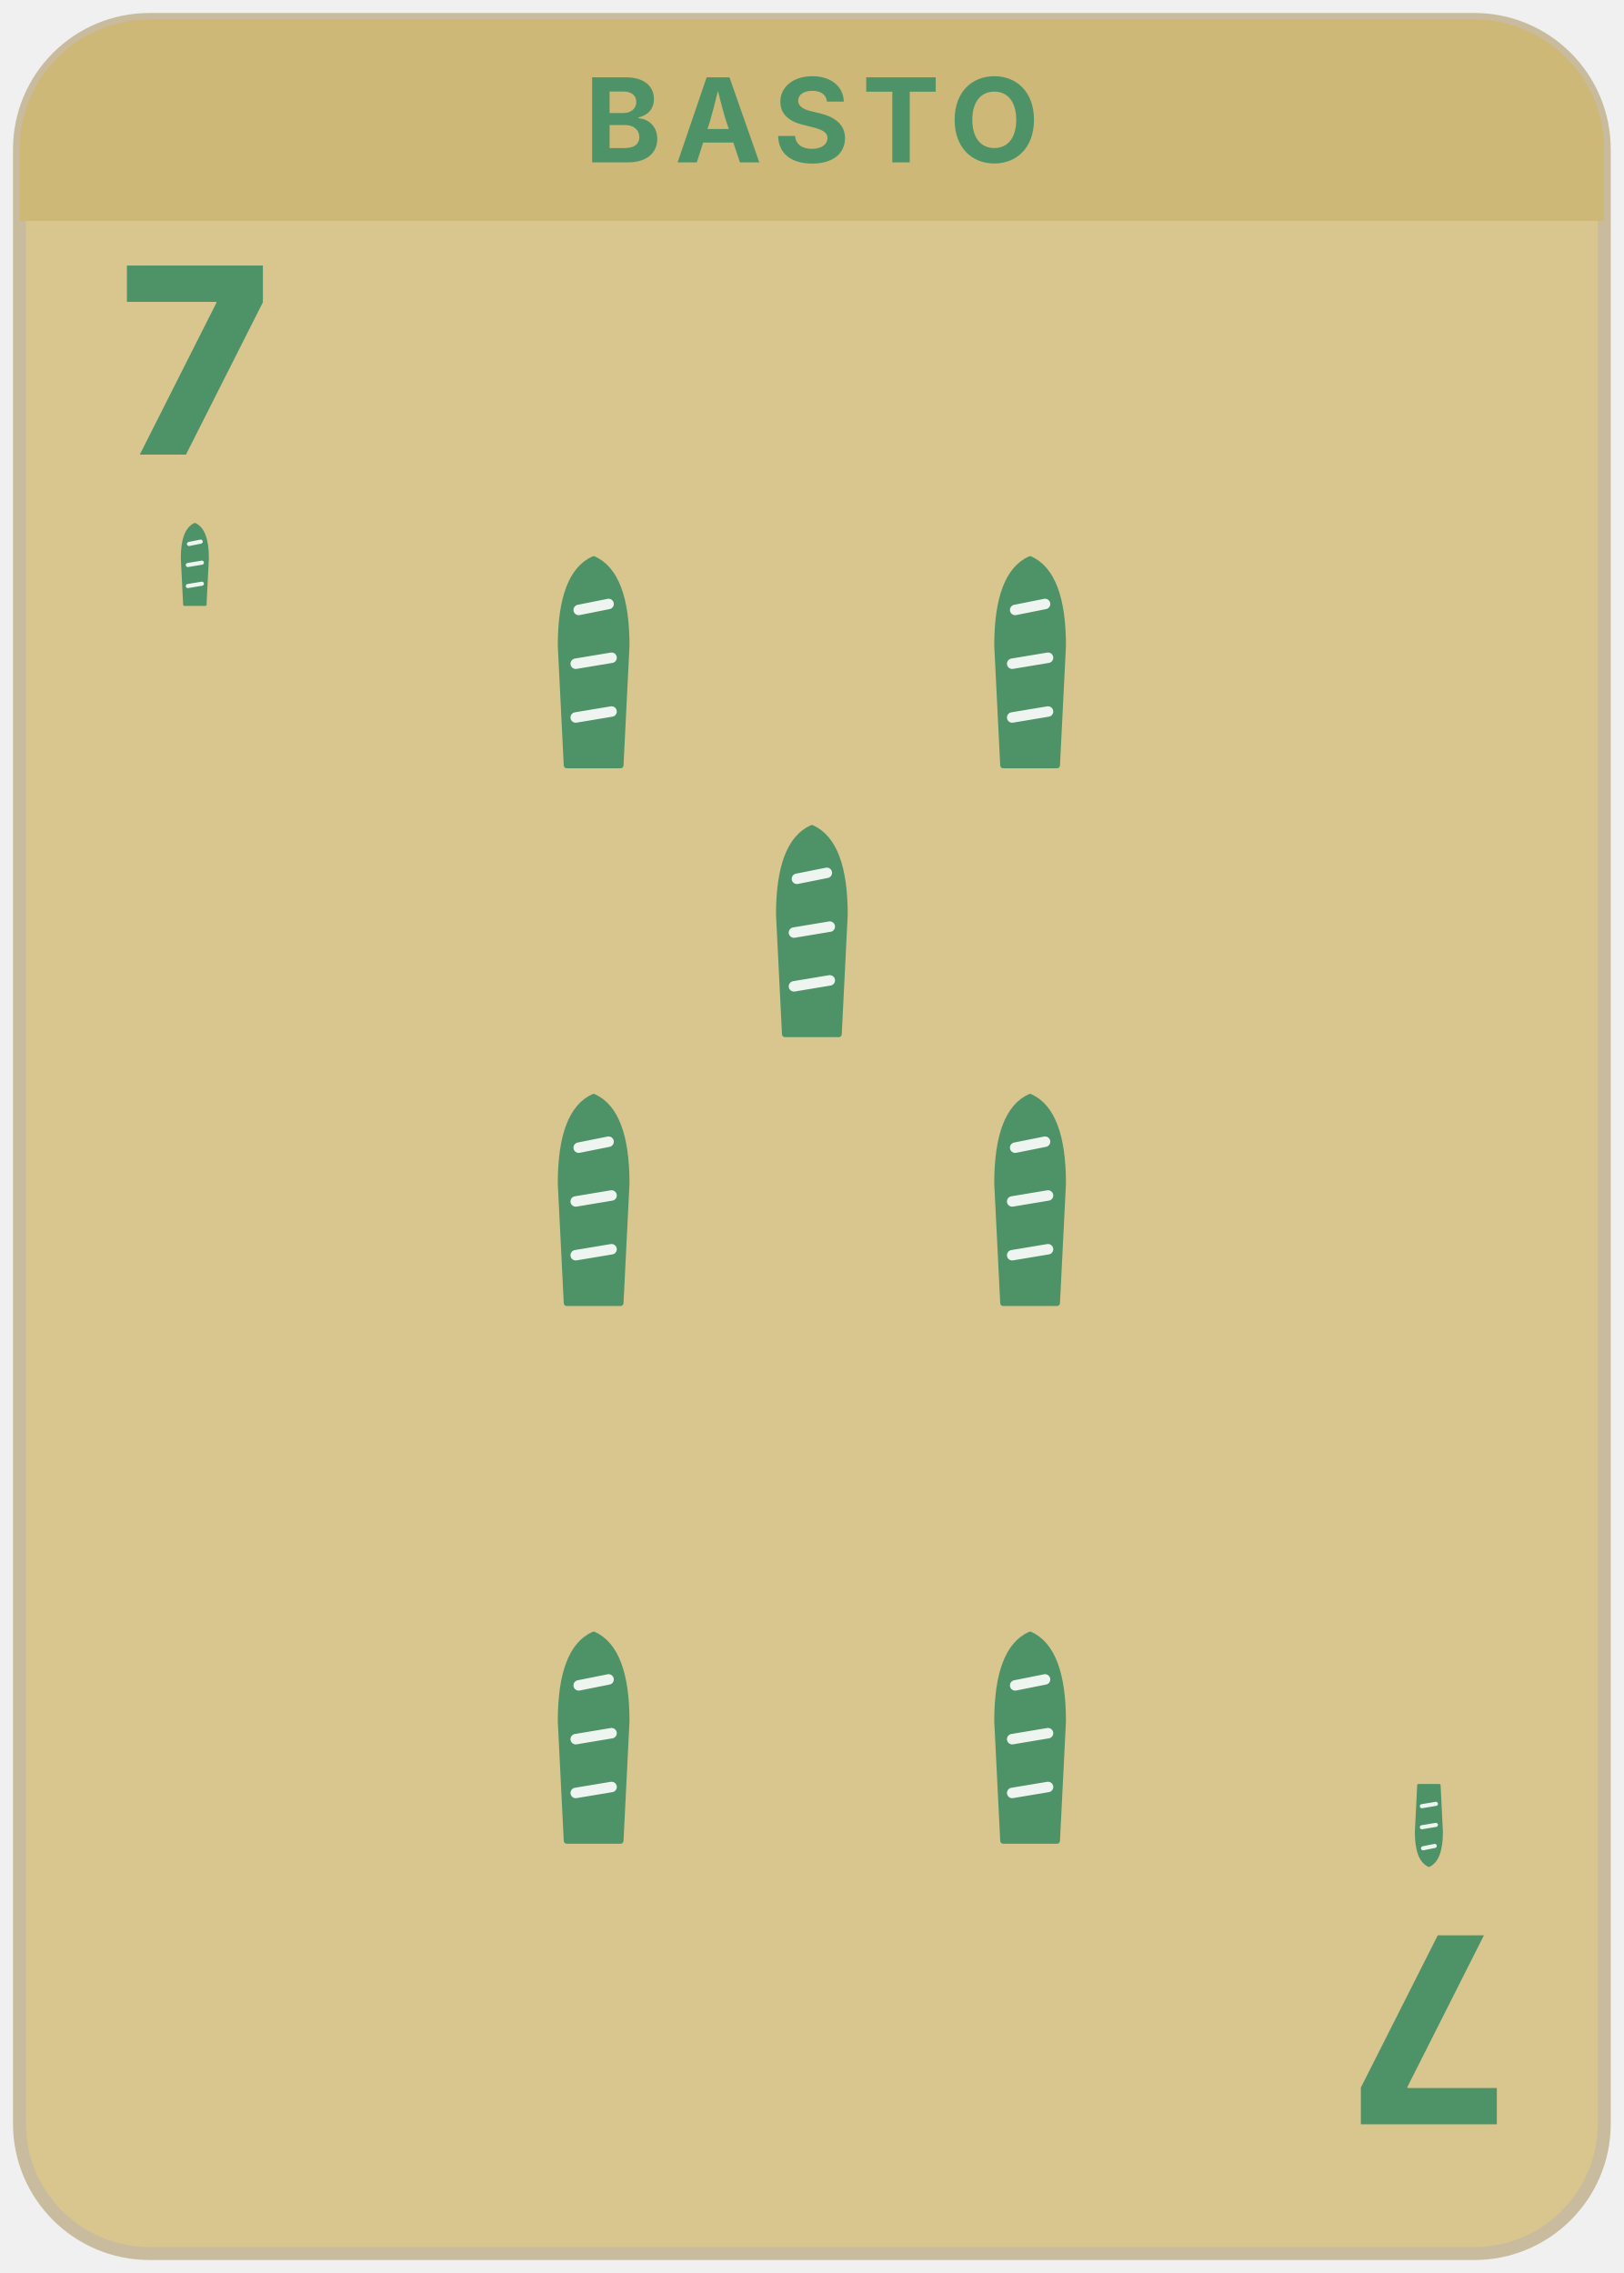
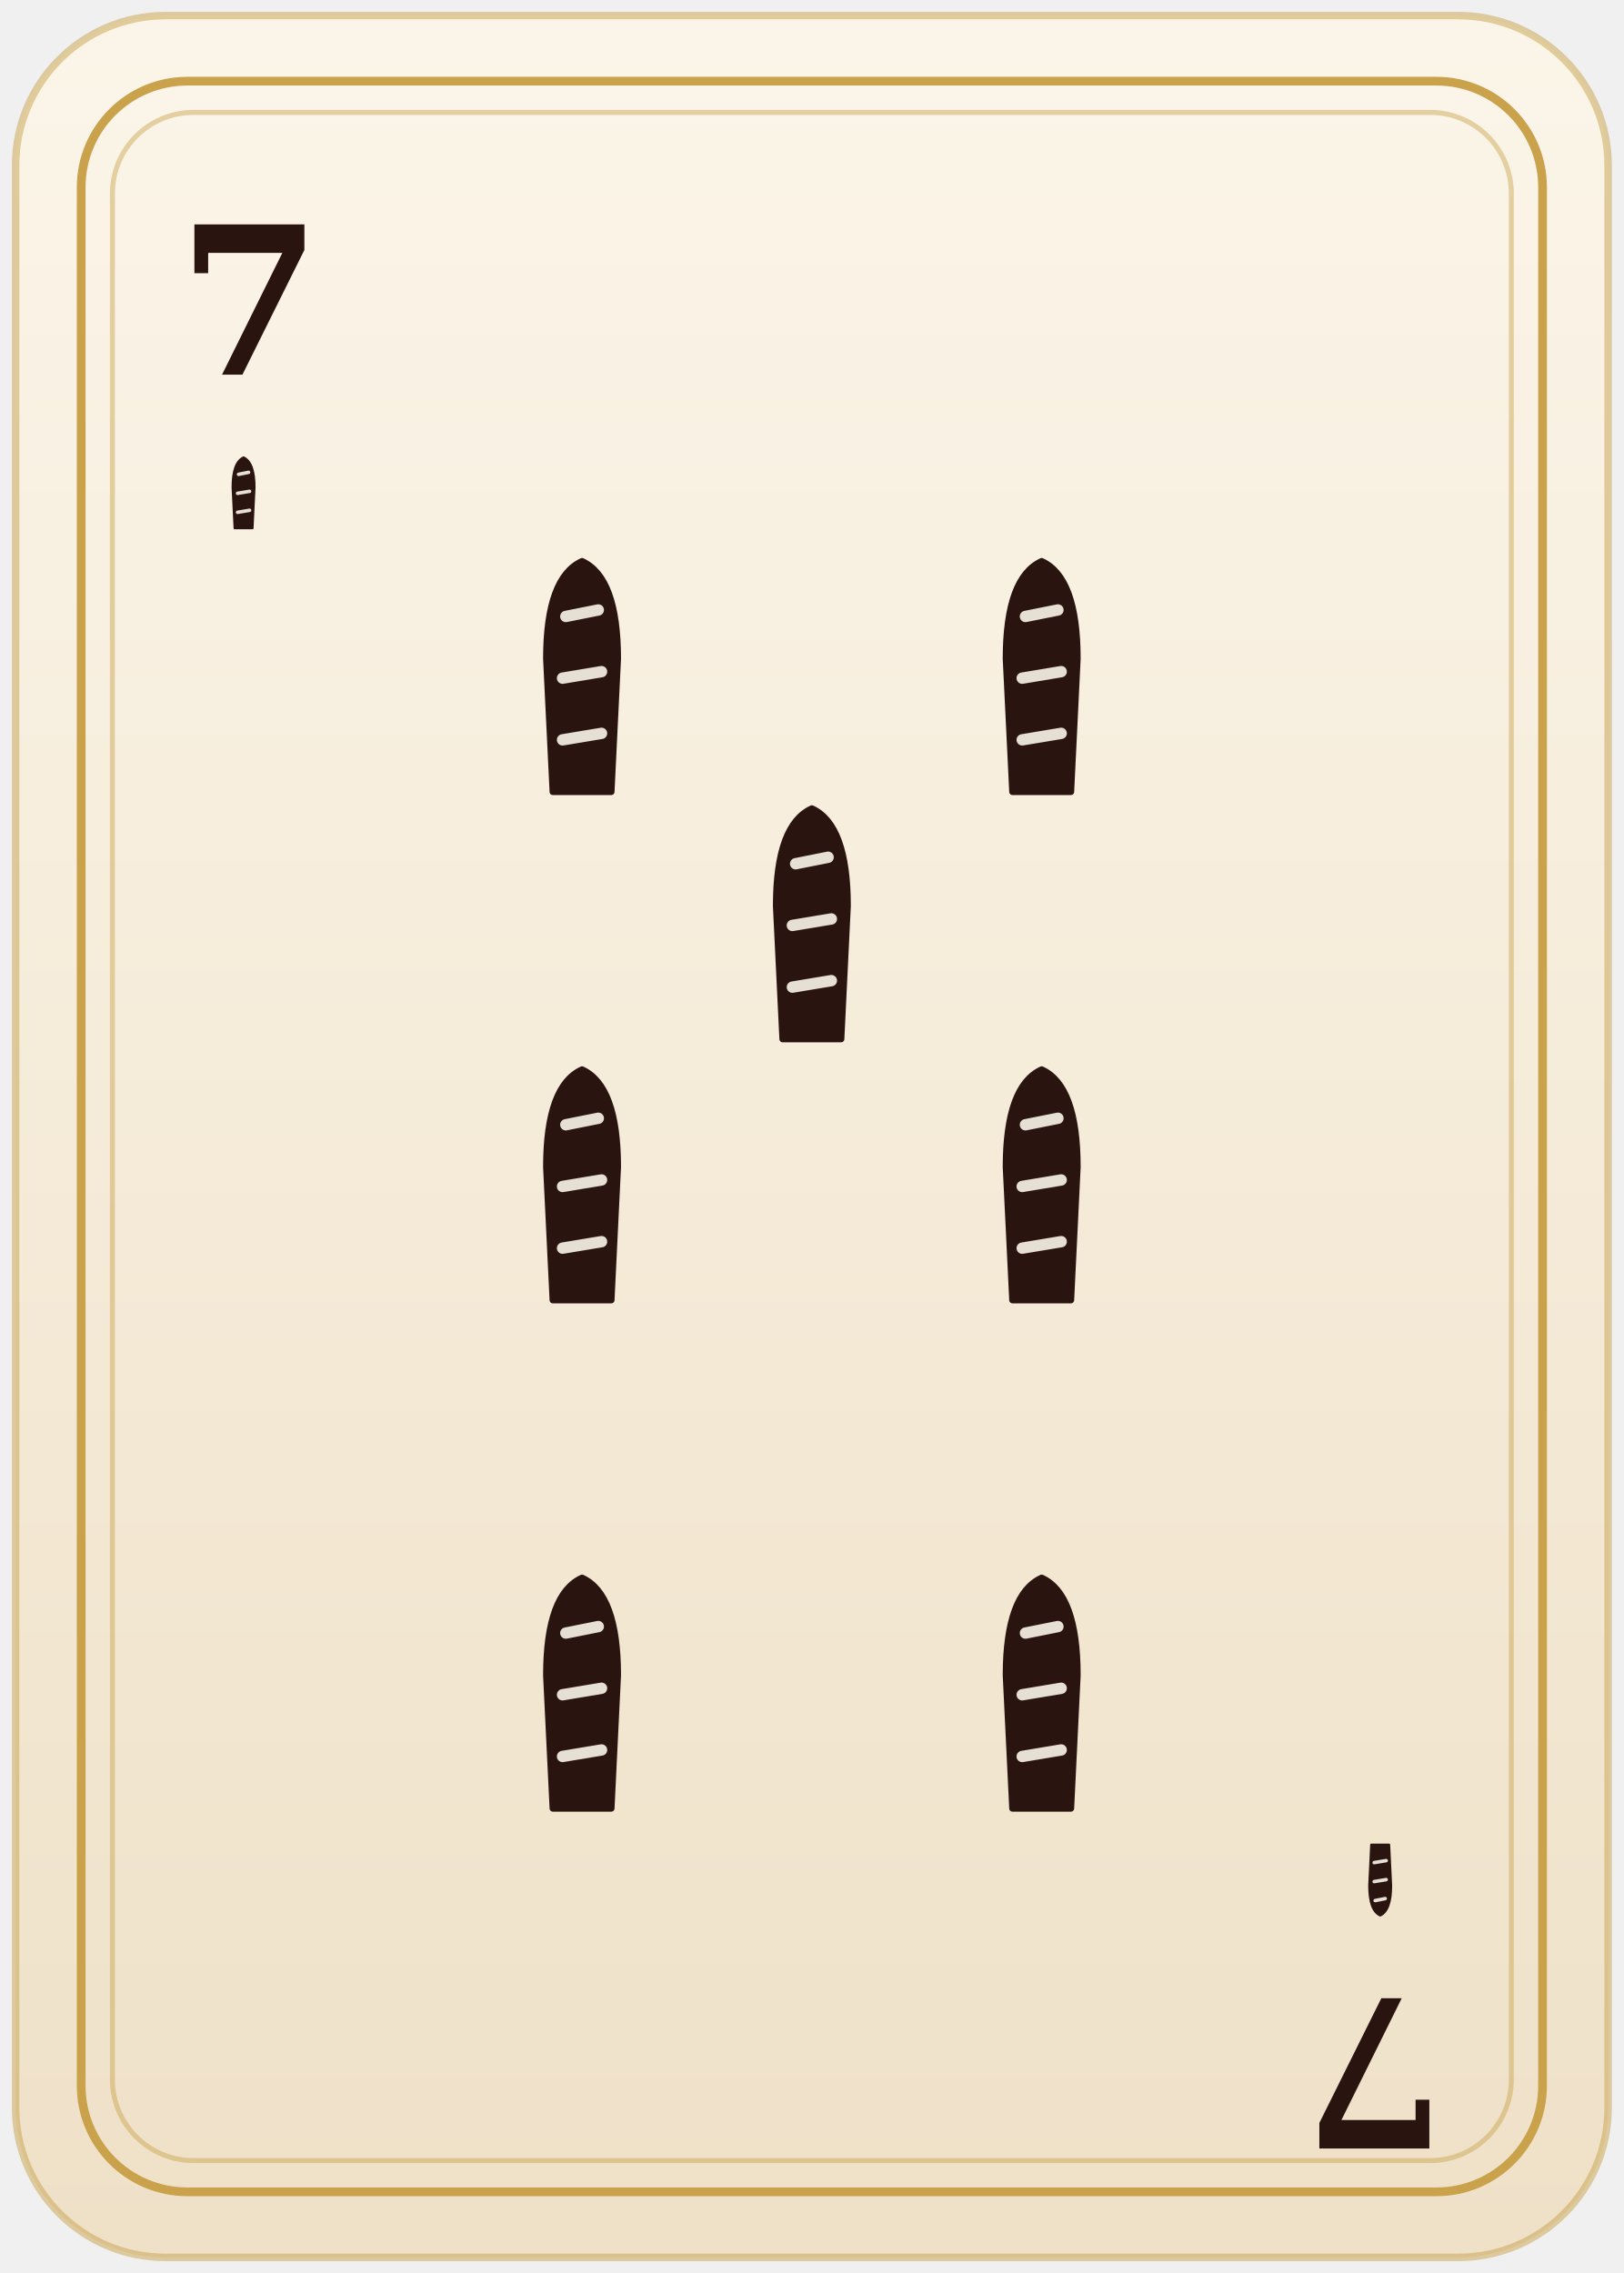
- <svg xmlns="http://www.w3.org/2000/svg" viewBox="0 0 250 350" width="250" height="350">
-   <rect x="3" y="3" width="244" height="344" rx="20" fill="#D9C58E" stroke="#C9BC9E" stroke-width="2" />
-   <path d="M3,23 A20,20 0 0 1 23,3 L227,3 A20,20 0 0 1 247,23 L247,34 L3,34 Z" fill="#CDB877" />
-   <text x="125.0" y="25" font-family="Inter,Helvetica,Arial,sans-serif" font-size="18" font-weight="700" letter-spacing="2" fill="#4E9367" text-anchor="middle">BASTO</text>
-   <g transform="translate(30,70) rotate(0)">
-     <text x="0" y="0" font-family="Inter,Helvetica,Arial,sans-serif" font-size="40" font-weight="800" fill="#4E9367" text-anchor="middle">7</text>
-     <g transform="translate(-9,8) scale(0.18)">
-       <path d="M41,84 L39,44 Q39,20 50,15 Q61,20 61,44 L59,84 Z" fill="#4E9367" stroke="#4E9367" stroke-width="2" stroke-linejoin="round" />
-       <g stroke="#FFFFFF" stroke-width="3.5" stroke-linecap="round" opacity="0.9">
-         <line x1="45" y1="32" x2="55" y2="30" />
+ <svg xmlns="http://www.w3.org/2000/svg" viewBox="0 0 260 364" width="260" height="364">
+   <defs>
+     <linearGradient id="bg" x1="0" y1="0" x2="0" y2="1">
+       <stop offset="0%" stop-color="#FBF5E9" />
+       <stop offset="100%" stop-color="#EFE1C8" />
+     </linearGradient>
+   </defs>
+   <rect x="2.5" y="2.5" width="255" height="359" rx="24" fill="url(#bg)" />
+   <rect x="13" y="13" width="234" height="338" rx="17" fill="none" stroke="#C9A24B" stroke-width="1.4" />
+   <rect x="18" y="18" width="224" height="328" rx="13" fill="none" stroke="#C9A24B" stroke-opacity="0.45" stroke-width="0.8" />
+   <rect x="2.5" y="2.5" width="255" height="359" rx="24" fill="none" stroke="#C9A24B" stroke-opacity="0.5" stroke-width="1.2" />
+   <g transform="translate(40,60) rotate(0)">
+     <text x="0" y="0" font-family="'Bodoni Moda','DejaVu Serif',serif" font-size="33" font-weight="600" fill="#2A1410" text-anchor="middle">7</text>
+     <g transform="translate(-9,11) scale(0.16)">
+       <path d="M41,85 L39,44 Q39,19 50,14 Q61,19 61,44 L59,85 Z" fill="#2A1410" stroke="#2A1410" stroke-width="2" stroke-linejoin="round" />
+       <g stroke="#FBF5E9" stroke-width="3.5" stroke-linecap="round" opacity="0.9">
+         <line x1="45" y1="31" x2="55" y2="29" />
        <line x1="44" y1="50" x2="56" y2="48" />
-         <line x1="44" y1="68" x2="56" y2="66" />
+         <line x1="44" y1="69" x2="56" y2="67" />
      </g>
    </g>
  </g>
-   <g transform="translate(220,298) rotate(180)">
-     <text x="0" y="0" font-family="Inter,Helvetica,Arial,sans-serif" font-size="40" font-weight="800" fill="#4E9367" text-anchor="middle">7</text>
-     <g transform="translate(-9,8) scale(0.18)">
-       <path d="M41,84 L39,44 Q39,20 50,15 Q61,20 61,44 L59,84 Z" fill="#4E9367" stroke="#4E9367" stroke-width="2" stroke-linejoin="round" />
-       <g stroke="#FFFFFF" stroke-width="3.5" stroke-linecap="round" opacity="0.9">
-         <line x1="45" y1="32" x2="55" y2="30" />
+   <g transform="translate(220,320) rotate(180)">
+     <text x="0" y="0" font-family="'Bodoni Moda','DejaVu Serif',serif" font-size="33" font-weight="600" fill="#2A1410" text-anchor="middle">7</text>
+     <g transform="translate(-9,11) scale(0.16)">
+       <path d="M41,85 L39,44 Q39,19 50,14 Q61,19 61,44 L59,85 Z" fill="#2A1410" stroke="#2A1410" stroke-width="2" stroke-linejoin="round" />
+       <g stroke="#FBF5E9" stroke-width="3.5" stroke-linecap="round" opacity="0.9">
+         <line x1="45" y1="31" x2="55" y2="29" />
        <line x1="44" y1="50" x2="56" y2="48" />
-         <line x1="44" y1="68" x2="56" y2="66" />
+         <line x1="44" y1="69" x2="56" y2="67" />
      </g>
    </g>
  </g>
-   <g transform="translate(68.4,79.2) scale(0.46)">
-     <path d="M41,84 L39,44 Q39,20 50,15 Q61,20 61,44 L59,84 Z" fill="#4E9367" stroke="#4E9367" stroke-width="2" stroke-linejoin="round" />
-     <g stroke="#FFFFFF" stroke-width="3.5" stroke-linecap="round" opacity="0.9">
-       <line x1="45" y1="32" x2="55" y2="30" />
+   <g transform="translate(67.2,82.6) scale(0.52)">
+     <path d="M41,85 L39,44 Q39,19 50,14 Q61,19 61,44 L59,85 Z" fill="#2A1410" stroke="#2A1410" stroke-width="2" stroke-linejoin="round" />
+     <g stroke="#FBF5E9" stroke-width="3.5" stroke-linecap="round" opacity="0.9">
+       <line x1="45" y1="31" x2="55" y2="29" />
      <line x1="44" y1="50" x2="56" y2="48" />
-       <line x1="44" y1="68" x2="56" y2="66" />
+       <line x1="44" y1="69" x2="56" y2="67" />
    </g>
  </g>
-   <g transform="translate(135.6,79.2) scale(0.46)">
-     <path d="M41,84 L39,44 Q39,20 50,15 Q61,20 61,44 L59,84 Z" fill="#4E9367" stroke="#4E9367" stroke-width="2" stroke-linejoin="round" />
-     <g stroke="#FFFFFF" stroke-width="3.5" stroke-linecap="round" opacity="0.9">
-       <line x1="45" y1="32" x2="55" y2="30" />
+   <g transform="translate(140.8,82.6) scale(0.52)">
+     <path d="M41,85 L39,44 Q39,19 50,14 Q61,19 61,44 L59,85 Z" fill="#2A1410" stroke="#2A1410" stroke-width="2" stroke-linejoin="round" />
+     <g stroke="#FBF5E9" stroke-width="3.5" stroke-linecap="round" opacity="0.9">
+       <line x1="45" y1="31" x2="55" y2="29" />
      <line x1="44" y1="50" x2="56" y2="48" />
-       <line x1="44" y1="68" x2="56" y2="66" />
+       <line x1="44" y1="69" x2="56" y2="67" />
    </g>
  </g>
-   <g transform="translate(102.0,120.6) scale(0.46)">
-     <path d="M41,84 L39,44 Q39,20 50,15 Q61,20 61,44 L59,84 Z" fill="#4E9367" stroke="#4E9367" stroke-width="2" stroke-linejoin="round" />
-     <g stroke="#FFFFFF" stroke-width="3.5" stroke-linecap="round" opacity="0.9">
-       <line x1="45" y1="32" x2="55" y2="30" />
+   <g transform="translate(104.0,122.2) scale(0.52)">
+     <path d="M41,85 L39,44 Q39,19 50,14 Q61,19 61,44 L59,85 Z" fill="#2A1410" stroke="#2A1410" stroke-width="2" stroke-linejoin="round" />
+     <g stroke="#FBF5E9" stroke-width="3.5" stroke-linecap="round" opacity="0.9">
+       <line x1="45" y1="31" x2="55" y2="29" />
      <line x1="44" y1="50" x2="56" y2="48" />
-       <line x1="44" y1="68" x2="56" y2="66" />
+       <line x1="44" y1="69" x2="56" y2="67" />
    </g>
  </g>
-   <g transform="translate(68.4,162.0) scale(0.46)">
-     <path d="M41,84 L39,44 Q39,20 50,15 Q61,20 61,44 L59,84 Z" fill="#4E9367" stroke="#4E9367" stroke-width="2" stroke-linejoin="round" />
-     <g stroke="#FFFFFF" stroke-width="3.5" stroke-linecap="round" opacity="0.9">
-       <line x1="45" y1="32" x2="55" y2="30" />
+   <g transform="translate(67.2,164.0) scale(0.52)">
+     <path d="M41,85 L39,44 Q39,19 50,14 Q61,19 61,44 L59,85 Z" fill="#2A1410" stroke="#2A1410" stroke-width="2" stroke-linejoin="round" />
+     <g stroke="#FBF5E9" stroke-width="3.5" stroke-linecap="round" opacity="0.9">
+       <line x1="45" y1="31" x2="55" y2="29" />
      <line x1="44" y1="50" x2="56" y2="48" />
-       <line x1="44" y1="68" x2="56" y2="66" />
+       <line x1="44" y1="69" x2="56" y2="67" />
    </g>
  </g>
-   <g transform="translate(135.6,162.0) scale(0.46)">
-     <path d="M41,84 L39,44 Q39,20 50,15 Q61,20 61,44 L59,84 Z" fill="#4E9367" stroke="#4E9367" stroke-width="2" stroke-linejoin="round" />
-     <g stroke="#FFFFFF" stroke-width="3.5" stroke-linecap="round" opacity="0.9">
-       <line x1="45" y1="32" x2="55" y2="30" />
+   <g transform="translate(140.8,164.0) scale(0.52)">
+     <path d="M41,85 L39,44 Q39,19 50,14 Q61,19 61,44 L59,85 Z" fill="#2A1410" stroke="#2A1410" stroke-width="2" stroke-linejoin="round" />
+     <g stroke="#FBF5E9" stroke-width="3.5" stroke-linecap="round" opacity="0.9">
+       <line x1="45" y1="31" x2="55" y2="29" />
      <line x1="44" y1="50" x2="56" y2="48" />
-       <line x1="44" y1="68" x2="56" y2="66" />
+       <line x1="44" y1="69" x2="56" y2="67" />
    </g>
  </g>
-   <g transform="translate(68.4,244.8) scale(0.46)">
-     <path d="M41,84 L39,44 Q39,20 50,15 Q61,20 61,44 L59,84 Z" fill="#4E9367" stroke="#4E9367" stroke-width="2" stroke-linejoin="round" />
-     <g stroke="#FFFFFF" stroke-width="3.5" stroke-linecap="round" opacity="0.9">
-       <line x1="45" y1="32" x2="55" y2="30" />
+   <g transform="translate(67.2,245.4) scale(0.52)">
+     <path d="M41,85 L39,44 Q39,19 50,14 Q61,19 61,44 L59,85 Z" fill="#2A1410" stroke="#2A1410" stroke-width="2" stroke-linejoin="round" />
+     <g stroke="#FBF5E9" stroke-width="3.5" stroke-linecap="round" opacity="0.9">
+       <line x1="45" y1="31" x2="55" y2="29" />
      <line x1="44" y1="50" x2="56" y2="48" />
-       <line x1="44" y1="68" x2="56" y2="66" />
+       <line x1="44" y1="69" x2="56" y2="67" />
    </g>
  </g>
-   <g transform="translate(135.6,244.8) scale(0.46)">
-     <path d="M41,84 L39,44 Q39,20 50,15 Q61,20 61,44 L59,84 Z" fill="#4E9367" stroke="#4E9367" stroke-width="2" stroke-linejoin="round" />
-     <g stroke="#FFFFFF" stroke-width="3.5" stroke-linecap="round" opacity="0.9">
-       <line x1="45" y1="32" x2="55" y2="30" />
+   <g transform="translate(140.8,245.4) scale(0.52)">
+     <path d="M41,85 L39,44 Q39,19 50,14 Q61,19 61,44 L59,85 Z" fill="#2A1410" stroke="#2A1410" stroke-width="2" stroke-linejoin="round" />
+     <g stroke="#FBF5E9" stroke-width="3.5" stroke-linecap="round" opacity="0.9">
+       <line x1="45" y1="31" x2="55" y2="29" />
      <line x1="44" y1="50" x2="56" y2="48" />
-       <line x1="44" y1="68" x2="56" y2="66" />
+       <line x1="44" y1="69" x2="56" y2="67" />
    </g>
  </g>
</svg>
